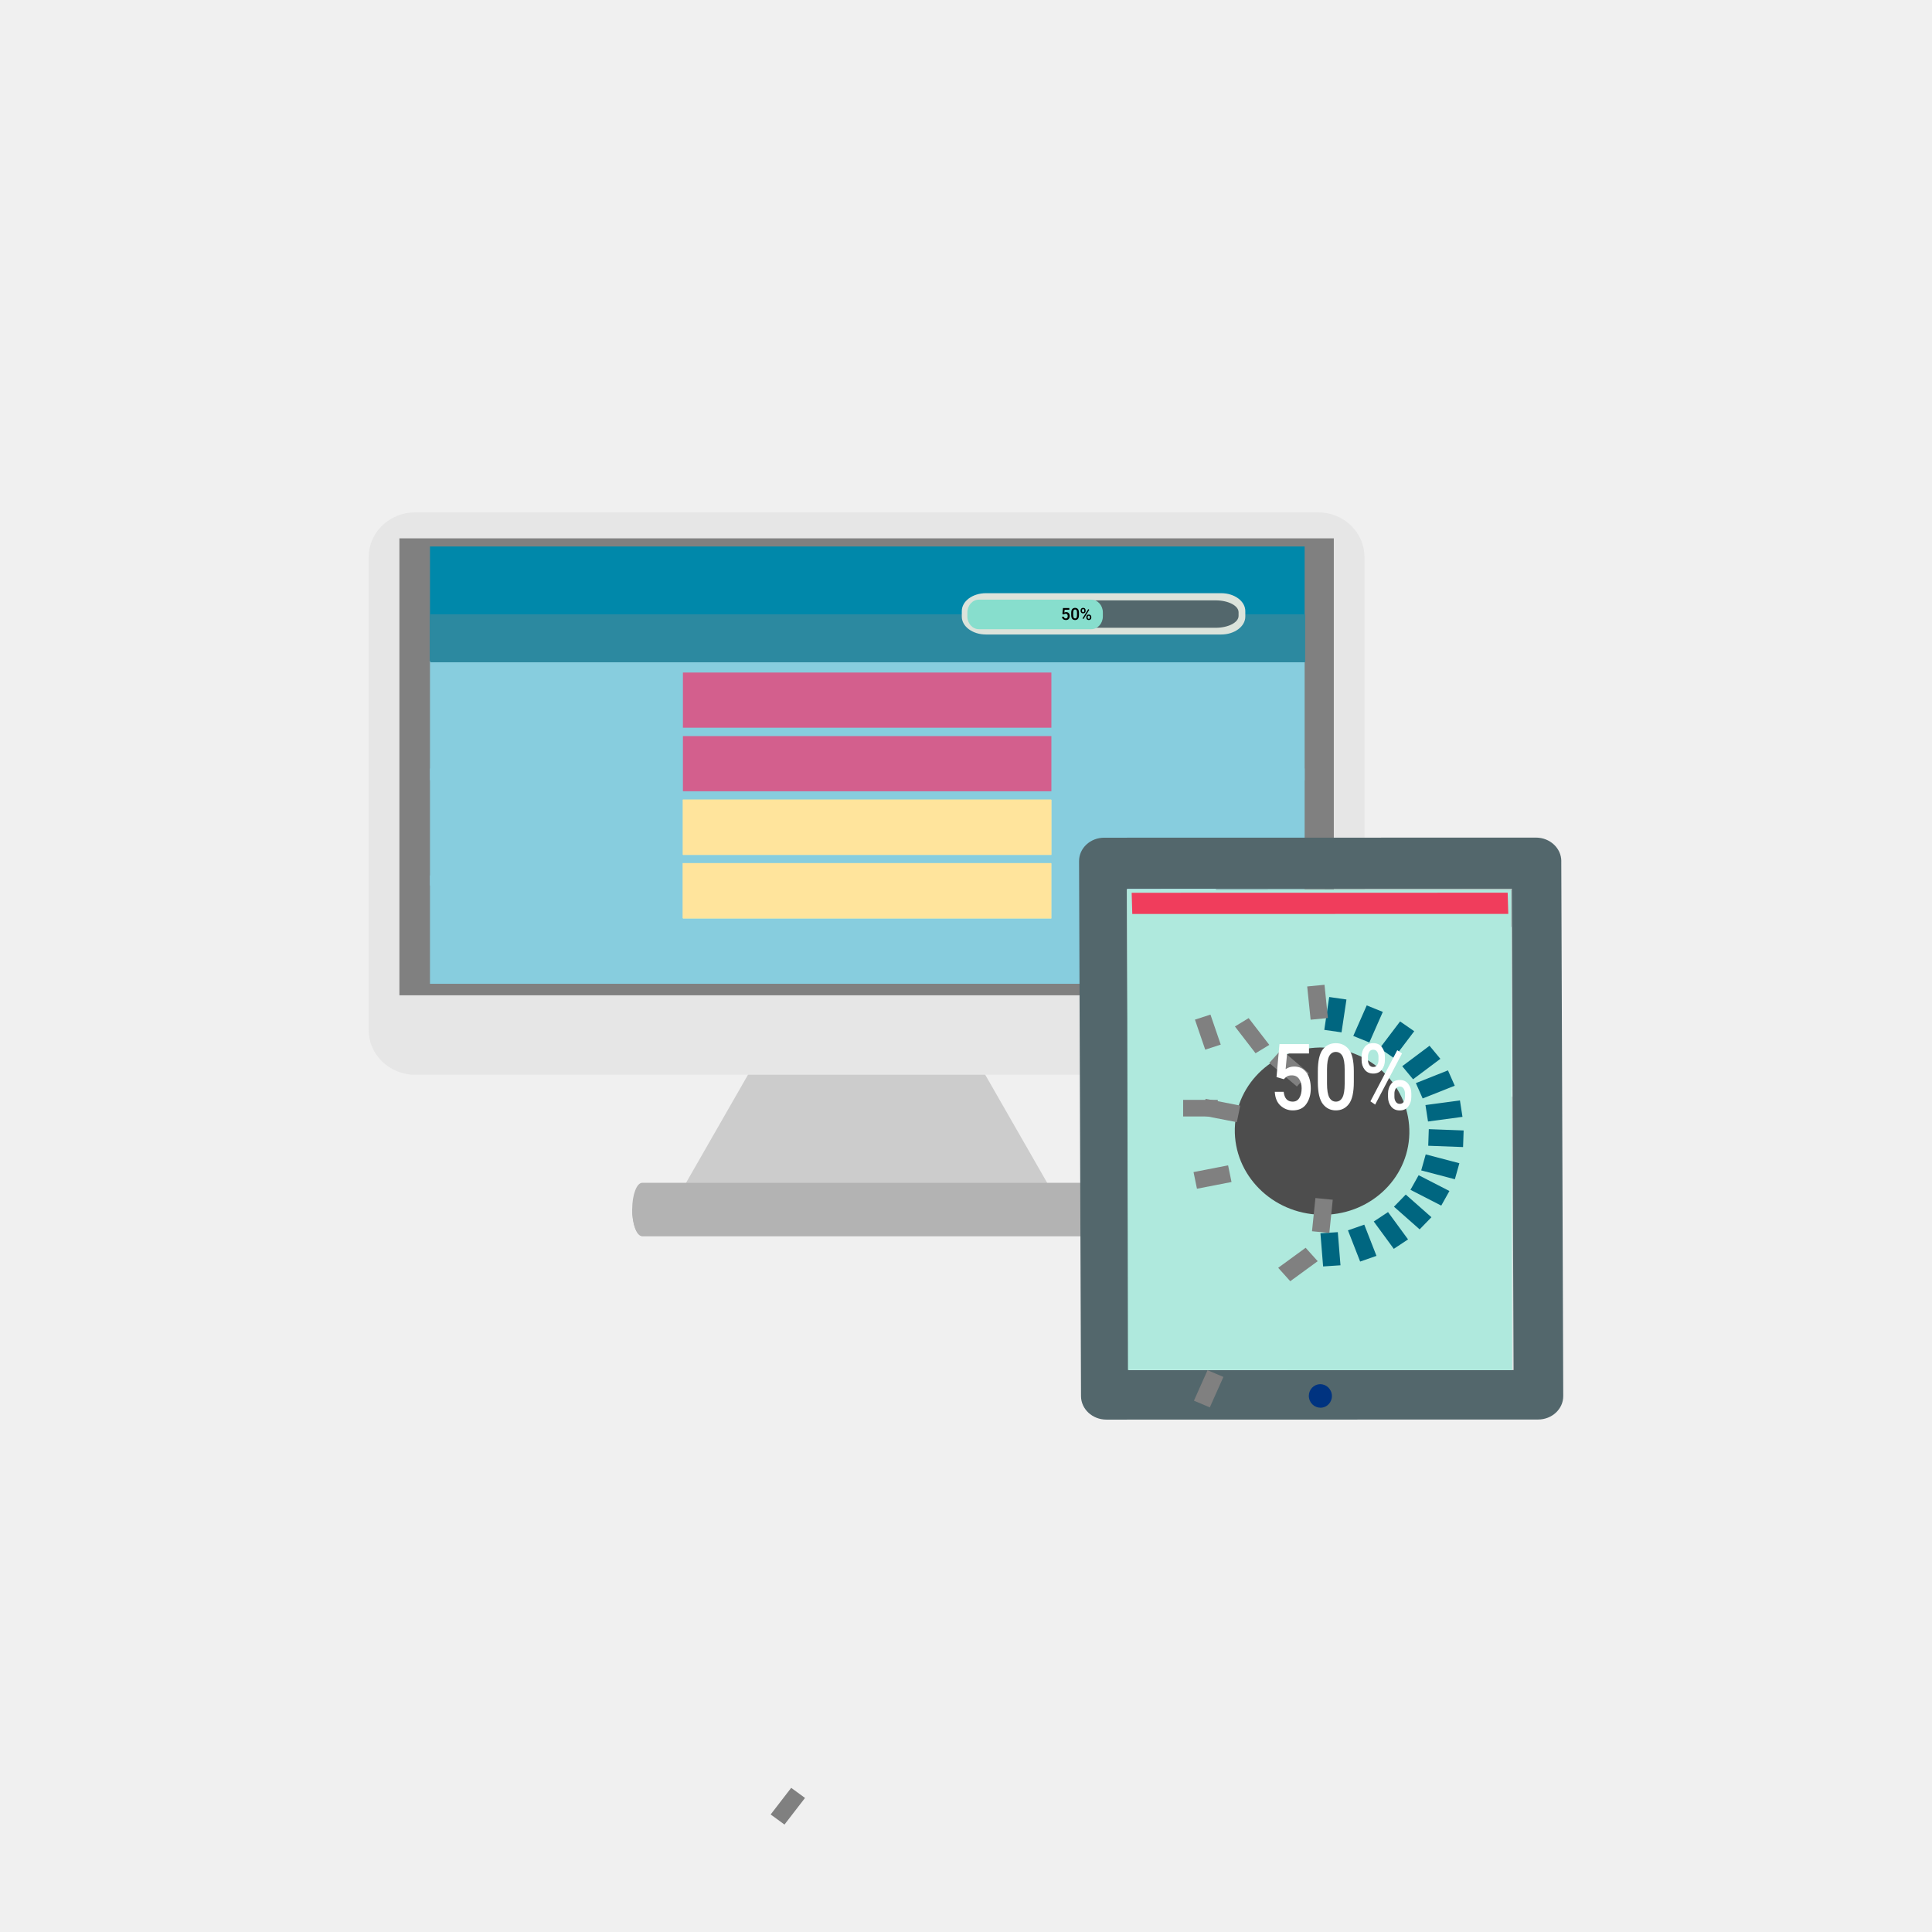
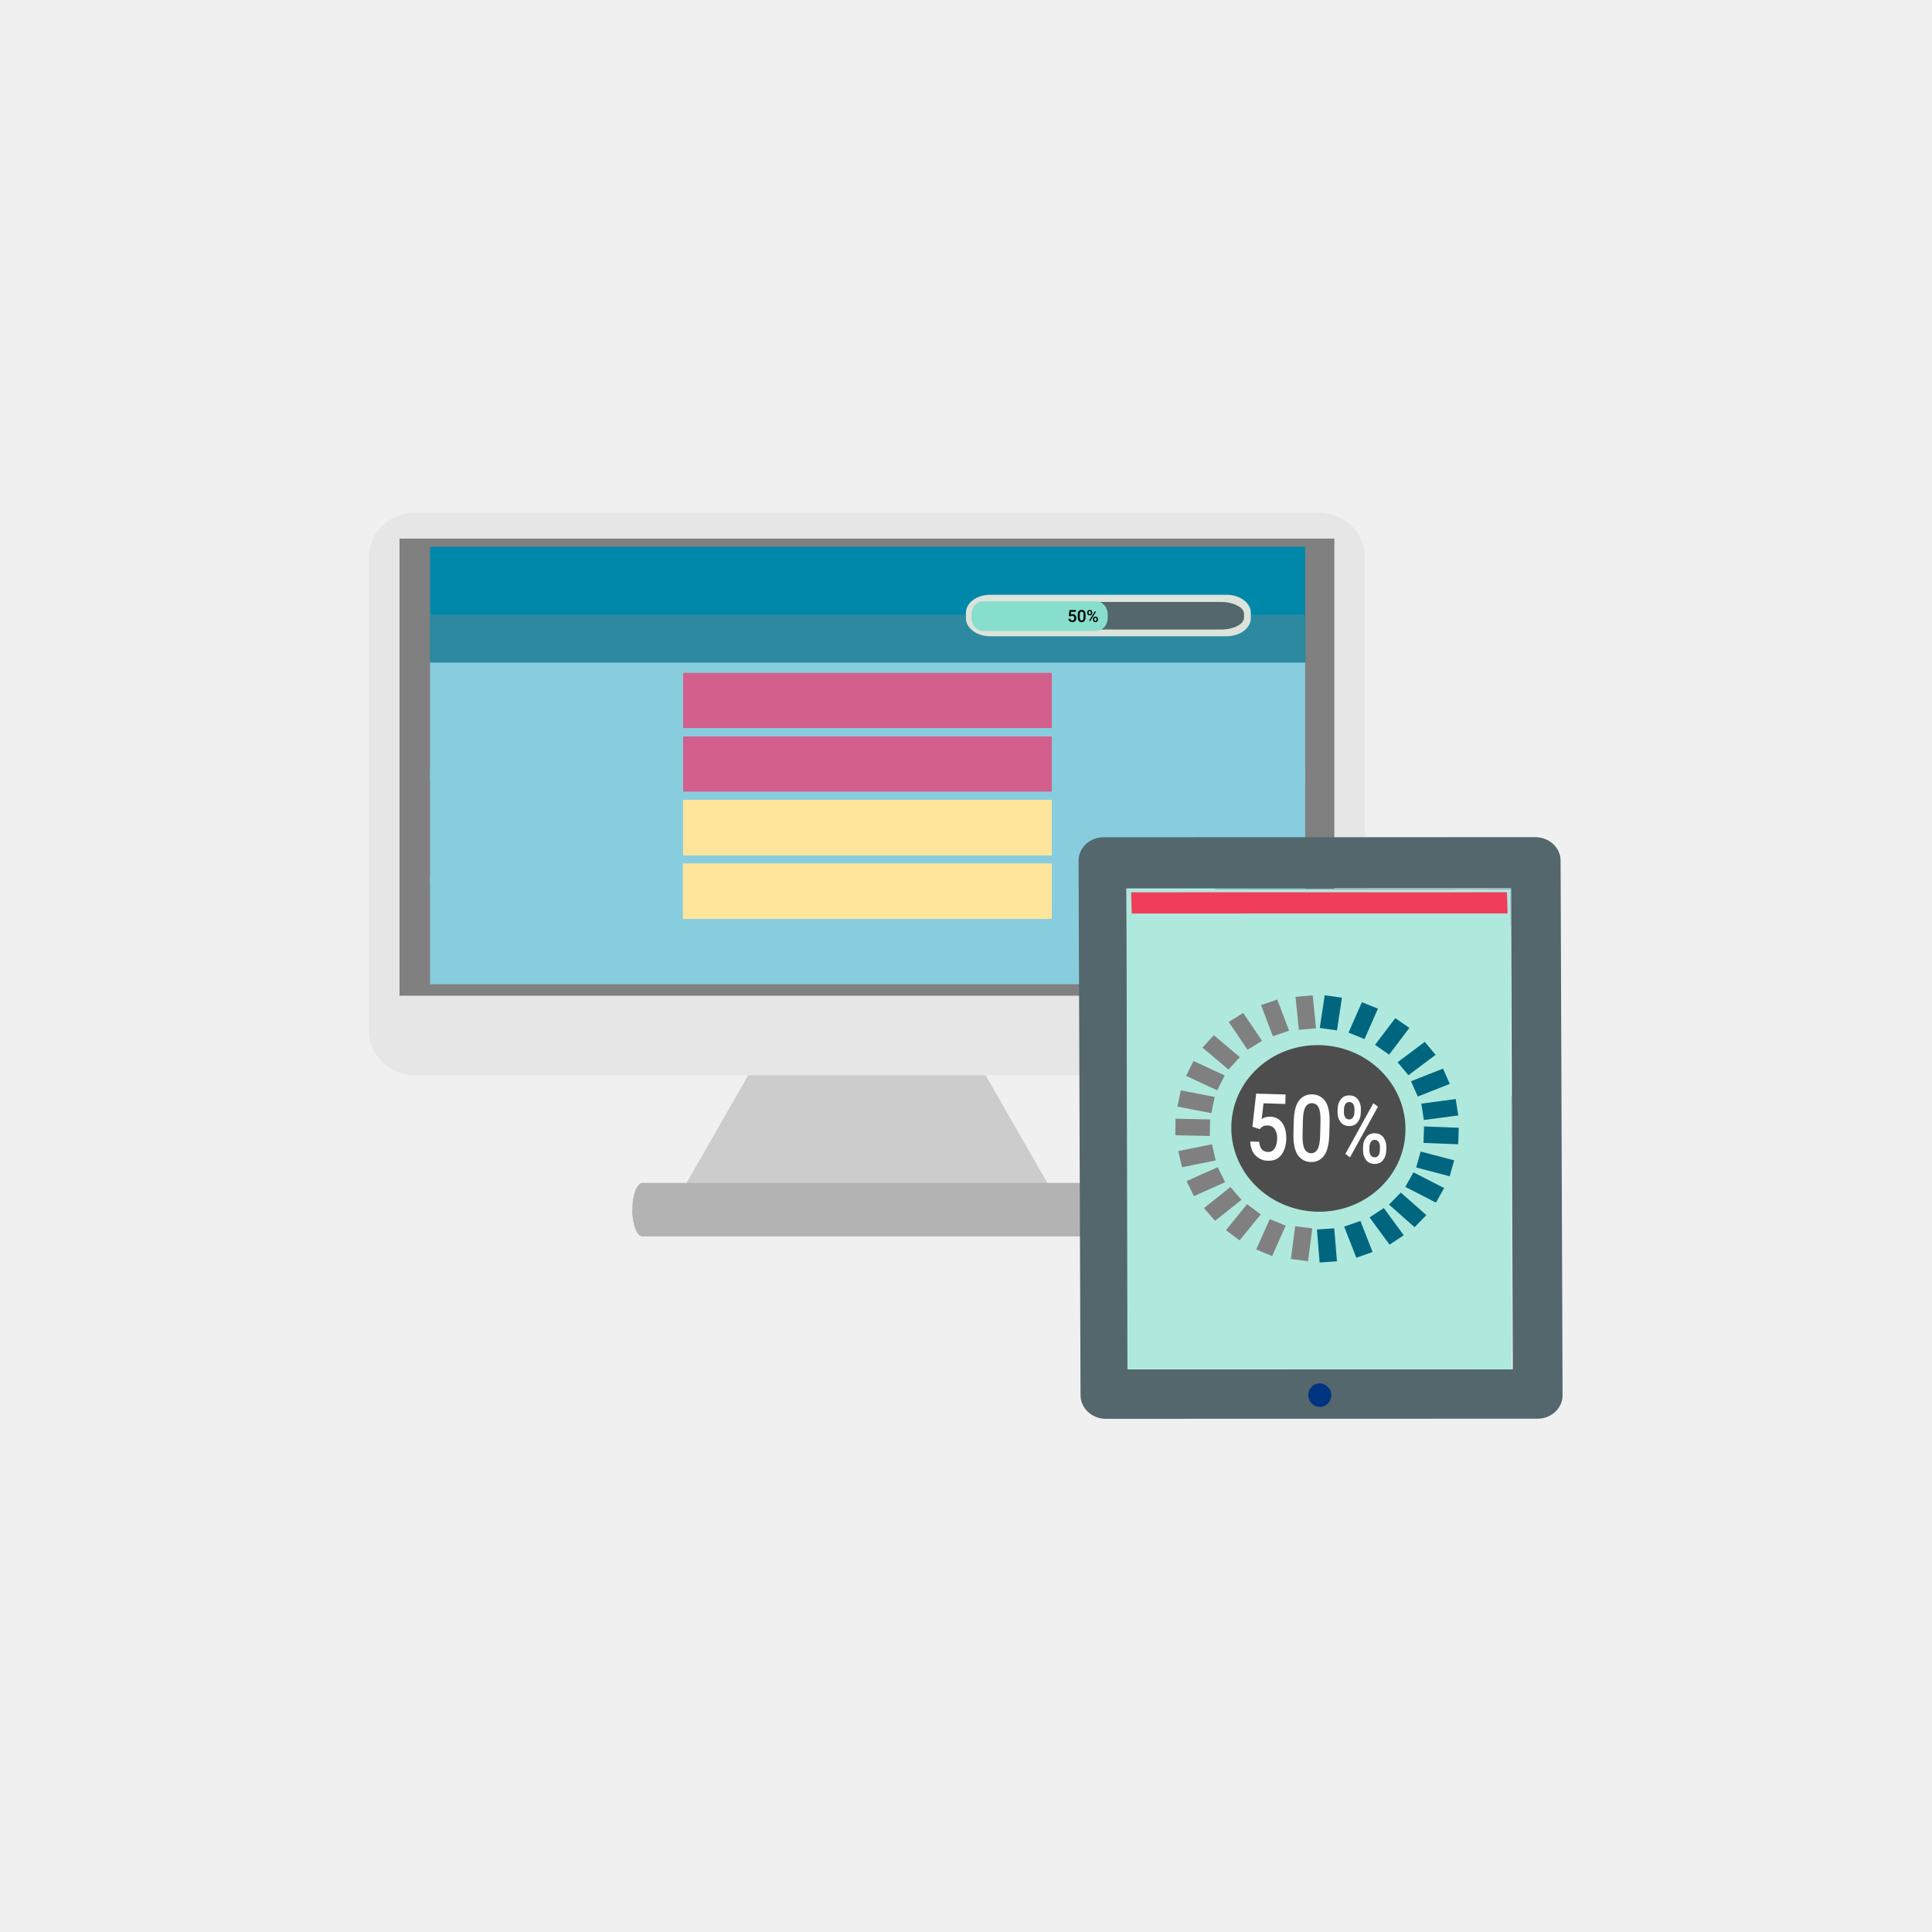
<svg xmlns="http://www.w3.org/2000/svg" width="1000" height="1000">
-   <path d="M398.95 535.725h99.21l46.5 81.124H352.447l46.504-81.13" fill="#ccc" fill-rule="evenodd" />
-   <path d="M214.778 265.206h467.554c13.156 0 23.92 10.368 23.92 23.036v245.014c0 12.67-10.764 23.038-23.92 23.038H214.778c-13.16 0-23.923-10.367-23.923-23.038V288.242c0-12.668 10.764-23.036 23.923-23.036" fill="#e6e6e6" fill-rule="evenodd" />
-   <path d="M206.732 515.158h483.645V278.644H206.732v236.514z" fill="gray" fill-rule="evenodd" />
-   <path d="M677.204 538.926c1.712 0 3.11-1.346 3.11-2.992 0-1.648-1.398-2.99-3.11-2.99-1.71 0-3.106 1.342-3.106 2.99 0 1.646 1.397 2.992 3.106 2.992" fill="#d35f5f" fill-rule="evenodd" />
-   <path d="M665.074 538.926c1.714 0 3.108-1.346 3.108-2.992 0-1.648-1.394-2.99-3.108-2.99-1.71 0-3.106 1.342-3.106 2.99 0 1.646 1.397 2.992 3.106 2.992" fill="#08a" fill-rule="evenodd" />
-   <path d="M652.946 538.926c1.71 0 3.108-1.346 3.108-2.992 0-1.648-1.397-2.99-3.108-2.99-1.71 0-3.106 1.342-3.106 2.99 0 1.646 1.395 2.992 3.106 2.992" fill="#7a7e7d" fill-rule="evenodd" />
+   <path fill="#ccc" fill-rule="evenodd" d="M399.092 535.96h99.254l46.524 81.156H352.566l46.526-81.157" />
+   <path fill="#e6e6e6" fill-rule="evenodd" d="M214.835 265.33h467.768c13.162 0 23.93 10.373 23.93 23.046V533.49c0 12.675-10.768 23.047-23.93 23.047H214.835c-13.164 0-23.933-10.372-23.933-23.048V288.37c0-12.673 10.77-23.046 23.933-23.046" />
+   <path fill="gray" fill-rule="evenodd" d="M206.786 515.384h483.866v-236.61H206.786v236.61z" />
+   <path fill="#d35f5f" fill-rule="evenodd" d="M677.473 539.16c1.713 0 3.11-1.345 3.11-2.99 0-1.65-1.397-2.993-3.11-2.993-1.71 0-3.107 1.343-3.107 2.992 0 1.64 1.398 2.99 3.107 2.99" />
+   <path fill="#08a" fill-rule="evenodd" d="M665.338 539.16c1.714 0 3.11-1.345 3.11-2.99 0-1.65-1.396-2.993-3.11-2.993-1.71 0-3.108 1.343-3.108 2.992 0 1.64 1.398 2.99 3.108 2.99" />
+   <path fill="#7a7e7d" fill-rule="evenodd" d="M653.204 539.16c1.712 0 3.11-1.345 3.11-2.99 0-1.65-1.398-2.993-3.11-2.993s-3.107 1.343-3.107 2.992c0 1.64 1.395 2.99 3.107 2.99" />
  <g fill="#b3b3b3" fill-rule="evenodd">
-     <path d="M332.43 612.207h233.63c2.865 0 5.21 6.212 5.21 13.803 0 7.593-2.345 13.804-5.21 13.804H332.43c-2.866 0-5.21-6.21-5.21-13.804 0-7.59 2.344-13.803 5.21-13.803" />
-     <path d="M571.27 626.01c0 7.593-2.345 13.804-5.21 13.804H332.43c-2.867 0-5.21-6.21-5.21-13.804h244.05" />
+     <path d="M332.5 612.27h233.86c2.87 0 5.218 6.212 5.218 13.802 0 7.594-2.35 13.804-5.217 13.804H332.5c-2.87 0-5.216-6.21-5.216-13.804 0-7.59 2.347-13.8 5.217-13.8" />
+     <path d="M571.578 626.072c0 7.594-2.35 13.804-5.217 13.804H332.5c-2.87 0-5.216-6.21-5.216-13.804h244.294" />
  </g>
-   <path d="M222.556 282.863H675.28v59.535H222.557v-59.535z" fill="#08a" />
-   <path d="M675.28 342.24H222.557v61.616H675.28V342.24z" fill="#87cdde" />
-   <path d="M222.556 397.754H675.28v60.58H222.557v-60.58z" fill="#87cdde" />
-   <path d="M675.28 453.13H222.557v56.08H675.28v-56.08z" fill="#87cdde" />
-   <path d="M353.478 348.106H544.19v28.557H353.478v-28.557zm190.712 32.892H353.478v28.556H544.19v-28.556z" fill="#d35f8d" />
-   <path d="M353.478 413.972H544.19v28.558H353.478v-28.558zm190.712 32.892H353.478v28.557H544.19v-28.55z" fill="#fea" />
-   <path d="M544.124 413.826H353.412v28.557h190.712v-28.557zm-.054 32.894H353.356v28.556H544.07V446.72z" fill="#ffe49c" />
-   <path d="M222.794 317.944h452.724V342.8H222.794v-24.856z" fill="#2c89a0" />
-   <g transform="matrix(.84 0 0 .93 44.82 132.77)">
-     <rect ry="9.963" rx="14.858" y="187.381" x="539.29" height="22.991" width="174.699" fill="#dbe3db" fill-rule="evenodd" />
-     <rect ry="6.616" rx="14.17" y="191.37" x="543.22" height="15.268" width="166.615" fill="#53676c" fill-rule="evenodd" />
-     <rect ry="7.123" rx="7.1" y="190.98" x="542.725" height="16.438" width="83.484" fill="#87decd" fill-rule="evenodd" />
-     <text transform="scale(1.05 .95)" y="212.874" x="580.907" style="text-indent:0;text-align:center;line-height:125%;text-transform:none;block-progression:tb;-inkscape-font-specification:Sans Italic" font-size="4.873" font-style="italic" font-weight="bold" letter-spacing="0" word-spacing="0" text-anchor="middle" color="#000" overflow="visible" font-family="Roboto">
-       <tspan style="text-align:center;line-height:125%;-inkscape-font-specification:Roboto Medium" y="212.874" x="580.907" font-size="9.747" font-style="normal" font-weight="500">50%</tspan>
+   <path fill="#08a" d="M222.617 282.995H675.55v59.56H222.616v-59.56z" />
+   <path fill="#87cdde" d="M675.55 342.395H222.616v61.642H675.55v-61.642z" />
+   <path fill="#87cdde" d="M222.617 397.932H675.55v60.604H222.616v-60.604z" />
+   <path fill="#87cdde" d="M675.55 453.33H222.616v56.104H675.55V453.33z" />
+   <path fill="#d35f8d" d="M353.6 348.265h190.798v28.568h-190.8v-28.568zm190.798 32.905h-190.8v28.567h190.8V381.17z" />
+   <path fill="#fea" d="M353.6 414.156h190.798v28.57h-190.8v-28.57zm190.798 32.906h-190.8v28.568h190.8v-28.568z" />
+   <path fill="#ffe49c" d="M544.332 414.01h-190.8v28.57h190.8v-28.57zm-.054 32.908h-190.8v28.567h190.8v-28.567z" />
+   <path fill="#2c89a0" d="M222.855 318.09h452.932v24.867H222.855V318.09z" />
+   <g transform="matrix(.844 0 0 .934 44.804 132.845)">
+     <rect width="174.699" height="22.991" x="539.29" y="187.381" fill="#dbe3db" fill-rule="evenodd" ry="9.963" rx="14.858" />
+     <rect width="166.615" height="15.268" x="543.22" y="191.37" fill="#53676c" fill-rule="evenodd" ry="6.616" rx="14.17" />
+     <rect width="83.484" height="16.438" x="542.725" y="190.98" fill="#87decd" fill-rule="evenodd" ry="7.123" rx="7.1" />
+     <text x="580.907" y="212.874" stroke-width="1px" letter-spacing="0px" font-size="4.873px" font-style="italic" font-weight="bold" transform="scale(1.052 .951)" word-spacing="0px" text-anchor="middle" color="#000" style="text-indent:0;text-align:center;line-height:125%;text-transform:none;block-progression:tb;-inkscape-font-specification:Sans Italic" overflow="visible" font-family="Roboto">
+       <tspan x="580.907" y="212.874" style="text-align:center;line-height:125%;-inkscape-font-specification:Roboto Medium" font-size="9.747px" font-style="normal" font-weight="500">50%</tspan>
    </text>
  </g>
-   <path d="M642.43 565c.264-.35-.43-.086.11-.29.067.15.09.288-.11.29m-.376.373c-.227-.09-.55.023-.573-.34.17.125.46.184.58.34" fill="#c8c7c5" />
-   <path d="M783.213 709.766l-200.89.042-.916-249.523 200.89-.046.917 249.52" fill="#fff" />
-   <path d="M783.404 709.155l-199.13.04-.917-249.157 199.13-.04.916 249.158m24.726-263.46c-.03-6.712-5.9-12.154-13.12-12.153l-223.46.046c-7.23 0-13.06 5.44-13.03 12.16l1.01 276.89c.025 6.71 5.9 12.15 13.12 12.15l223.455-.05c7.22 0 13.054-5.45 13.027-12.16l-1.017-276.89" fill="#53676c" />
-   <path d="M782.774 709.172l-198.938-.02-.49-248.836 198.938.02.49 248.274" fill="#afe9dd" fill-rule="evenodd" />
-   <path d="M780.684 473.038l-194.616.034-.316-10.973 194.617-.04.31 10.97" fill="#f03d5c" />
-   <path d="M783.213 709.654l-.074-.118-.53-141.95.07-.028.52 142.076m-.848-229.877l-.06.045-.074-19.36-152.81.03-.093-.154 152.98-.032.07 19.517" fill="#46464e" />
-   <path d="M684.72 728.495c-3.217.704-6.41-1.39-7.125-4.678-.716-3.288 1.315-6.523 4.533-7.225 3.218-.704 6.407 1.39 7.123 4.68.72 3.286-1.31 6.52-4.53 7.223" fill="#003380" fill-rule="evenodd" />
-   <g transform="matrix(.75 0 0 .73 -133.83 164.55)">
-     <rect transform="rotate(1.7) skewX(.4)" ry="59.285" rx="60.25" y="484.711" x="1043.428" height="118.57" width="120.5" fill="#4d4d4d" fill-rule="evenodd" />
-     <g transform="translate(245 366.43)" fill="#006680" fill-rule="evenodd">
-       <rect width="12.034" height="23.542" x="858.47" y="-10.436" rx="0" ry="23.542" transform="rotate(8.4) skewX(.1)" />
-       <rect width="12.021" height="23.568" x="853.496" y="-225.172" rx="0" ry="23.568" transform="rotate(22.6) skewX(-.6)" />
-       <rect width="11.984" height="23.643" x="802.832" y="-413.251" rx="0" ry="23.643" transform="rotate(35.4) skewX(-1)" />
-       <rect width="11.918" height="23.776" x="680.062" y="-622.019" rx="0" ry="23.776" transform="rotate(51.1) skewX(-1.3)" />
-       <rect width="11.848" height="23.916" x="507.215" y="-790.564" rx="0" ry="23.916" transform="rotate(66.7) skewX(-1.1)" />
-       <rect width="11.796" height="24.017" x="315.955" y="-902.234" rx="0" ry="24.017" transform="rotate(81.4) skewX(-.7)" />
-       <rect width="11.776" height="24.058" x="173.328" y="-949.973" rx="0" ry="24.058" transform="rotate(91.9) skewX(-.3)" />
-       <rect width="11.773" height="24.063" x="8.366" y="944.666" rx="0" ry="24.063" transform="rotate(-74.7) skewX(.2)" />
-       <rect width="11.797" height="24.016" x="200.237" y="916.718" rx="0" ry="24.016" transform="rotate(-61.4) skewX(.8)" />
-       <rect width="11.849" height="23.913" x="406.195" y="831.843" rx="0" ry="23.913" transform="rotate(-46.6) skewX(1.2)" />
-       <rect width="11.904" height="23.804" x="558.536" y="722.314" rx="0" ry="23.804" transform="rotate(-34.2) skewX(1.3)" />
-       <rect width="11.968" height="23.675" x="707.931" y="555.253" rx="0" ry="23.675" transform="rotate(-19.7) skewX(1.1)" />
-       <rect width="12.018" height="23.573" x="819.978" y="339.416" rx="0" ry="23.573" transform="rotate(-3.9) skewX(.6)" />
+   <path fill="#c8c7c5" d="M642.126 564.694c.266-.35-.428-.087.112-.29.067.148.09.286-.112.29m-.374.372c-.227-.09-.55.022-.573-.34.16.125.46.183.57.34" />
+   <path fill="#fff" d="M782.85 709.365l-200.803.042-.916-249.362L781.94 460l.917 249.364" />
+   <path fill="#53676c" d="M783.04 708.755l-199.043.04-.916-248.996 199.05-.05.917 248.997m24.714-263.29c-.025-6.707-5.892-12.146-13.11-12.145l-223.36.045c-7.22.005-13.05 5.445-13.022 12.155l1.016 276.71c.025 6.71 5.895 12.148 13.113 12.147l223.36-.046c7.217 0 13.05-5.44 13.02-12.153l-1.017-276.71" />
+   <path fill="#afe9dd" fill-rule="evenodd" d="M782.41 708.772l-198.85-.02-.49-248.676 198.85.02.49 248.114" />
+   <path fill="#f03d5c" d="M780.32 472.79l-194.53.034-.316-10.966 194.532-.034.315 10.966" />
+   <path fill="#46464e" d="M782.85 709.253l-.075-.117-.522-141.86.073-.027.523 141.98M782 479.5l-.063.044-.07-19.35-152.743.032-.095-.156 152.91-.032.07 19.505" />
+   <path fill="#003380" fill-rule="evenodd" d="M684.4 728.082c-3.216.703-6.407-1.39-7.123-4.675-.716-3.286 1.314-6.518 4.53-7.22 3.218-.704 6.405 1.39 7.12 4.675.717 3.286-1.31 6.518-4.527 7.22" />
+   <g transform="matrix(.748 0 0 .727 -133.793 164.505)">
+     <rect width="120.5" height="118.57" x="1043.428" y="484.711" fill="#4d4d4d" fill-rule="evenodd" transform="matrix(1 .03 -.023 1 0 0)" ry="59.285" rx="60.25" />
+     <g fill="#006680" fill-rule="evenodd" transform="translate(245 366.429)">
+       <rect width="12.034" height="23.542" x="858.47" y="-10.436" rx="2.7361314e-13" ry="23.542" transform="matrix(.989 .147 -.145 .989 0 0)" />
+       <rect width="12.021" height="23.568" x="853.496" y="-225.172" rx="2.7331926e-13" ry="23.568" transform="matrix(.923 .384 -.393 .919 0 0)" />
+       <rect width="11.984" height="23.643" x="802.832" y="-413.251" rx="2.7248123e-13" ry="23.643" transform="matrix(.815 .579 -.593 .805 0 0)" />
+       <rect width="11.918" height="23.776" x="680.062" y="-622.019" rx="2.7097663e-13" ry="23.776" transform="matrix(.629 .778 -.791 .611 0 0)" />
+       <rect width="11.848" height="23.916" x="507.215" y="-790.564" rx="2.6938356e-13" ry="23.916" transform="matrix(.395 .919 -.926 .377 0 0)" />
+       <rect width="11.796" height="24.017" x="315.955" y="-902.234" rx="2.6821725e-13" ry="24.017" transform="matrix(.149 .989 -.991 .136 0 0)" />
+       <rect width="11.776" height="24.058" x="173.328" y="-949.973" rx="2.6774617e-13" ry="24.058" transform="matrix(-.033 .999 -.999 -.039 0 0)" />
+       <rect width="11.773" height="24.063" x="8.366" y="944.666" rx="2.6768466e-13" ry="24.063" transform="matrix(.264 -.964 .965 .261 0 0)" />
+       <rect width="11.797" height="24.016" x="200.237" y="916.718" rx="2.6823002e-13" ry="24.016" transform="matrix(.479 -.878 .884 .467 0 0)" />
+       <rect width="11.849" height="23.913" x="406.195" y="831.843" rx="2.6941754e-13" ry="23.913" transform="matrix(.688 -.726 .74 .673 0 0)" />
+       <rect width="11.904" height="23.804" x="558.536" y="722.314" rx="2.706663e-13" ry="23.804" transform="matrix(.827 -.562 .581 .814 0 0)" />
+       <rect width="11.968" height="23.675" x="707.931" y="555.253" rx="2.7212276e-13" ry="23.675" transform="matrix(.942 -.337 .355 .935 0 0)" />
+       <rect width="12.018" height="23.573" x="819.978" y="339.416" rx="2.7326462e-13" ry="23.573" transform="matrix(.998 -.068 .079 .997 0 0)" />
    </g>
-     <rect transform="matrix(-1 .1 .1 1 0 0)" ry="23.576" rx="0" y="576.324" x="-1034.884" height="23.576" width="11.939" fill="gray" fill-rule="evenodd" />
-     <g transform="translate(245 366.4)" fill="gray" fill-rule="evenodd">
-       <rect width="11.902" height="23.65" x="-726.292" y="383.853" rx="0" ry="23.65" transform="matrix(-.9 .3 .3 .9 0 0)" />
-       <rect width="11.86" height="23.734" x="-593.727" y="533.665" rx="0" ry="23.734" transform="matrix(-.8 .5 .6 .8 0 0)" />
-       <rect width="11.811" height="23.833" x="-398.602" y="673.312" rx="0" ry="23.833" transform="matrix(-.7 .8 .8 .7 0 0)" />
-       <rect width="11.777" height="23.899" x="-180.795" y="754.534" rx="0" ry="23.899" transform="rotate(114)" />
-       <rect width="11.769" height="23.916" x="32.901" y="772.032" rx="0" ry="23.916" transform="matrix(-.2 1 1 .2 0 0)" />
-       <rect width="11.777" height="23.899" x="188.033" y="749.96" rx="0" ry="23.899" transform="matrix(0 1 1 0 0 0)" />
-       <rect width="11.804" height="23.847" x="-387.448" y="-705.857" rx="0" ry="23.847" transform="matrix(-.2 -1 -1 .2 0 0)" />
-       <rect width="11.842" height="23.77" x="-553.002" y="-597.717" rx="0" ry="23.77" transform="rotate(-114)" />
-       <rect width="11.89" height="23.674" x="-705.31" y="-436.383" rx="0" ry="23.674" transform="matrix(-.7 -.8 -.8 .6 0 0)" />
-       <rect width="11.925" height="23.603" x="-801.139" y="-276.181" rx="0" ry="23.603" transform="rotate(-143.1)" />
-       <rect width="11.953" height="23.548" x="-866.565" y="-66.017" rx="0" ry="23.548" transform="rotate(-156.5)" />
-       <rect width="11.956" height="23.541" x="-870.389" y="171.802" rx="0" ry="23.541" transform="matrix(-1 -.1 -.1 1 0 0)" />
+     <rect width="11.939" height="23.576" x="-1034.884" y="576.324" fill="gray" fill-rule="evenodd" transform="matrix(-.996 .088 .098 .995 0 0)" ry="23.576" rx="2.7146232e-13" />
+     <g fill="gray" fill-rule="evenodd" transform="translate(245 366.429)">
+       <rect width="11.902" height="23.65" x="-726.292" y="383.853" rx="2.7061979e-13" ry="23.65" transform="matrix(-.943 .332 .346 .938 0 0)" />
+       <rect width="11.86" height="23.734" x="-593.727" y="533.665" rx="2.696681e-13" ry="23.734" transform="matrix(-.845 .535 .548 .836 0 0)" />
+       <rect width="11.811" height="23.833" x="-398.602" y="673.312" rx="2.6854522e-13" ry="23.833" transform="matrix(-.666 .746 .755 .656 0 0)" />
+       <rect width="11.777" height="23.899" x="-180.795" y="754.534" rx="2.6778457e-13" ry="23.899" transform="matrix(-.438 .899 .902 .431 0 0)" />
+       <rect width="11.769" height="23.916" x="32.901" y="772.032" rx="2.6758646e-13" ry="23.916" transform="matrix(-.195 .981 .981 .196 0 0)" />
+       <rect width="11.777" height="23.899" x="188.033" y="749.96" rx="2.6777685e-13" ry="23.899" transform="matrix(-.014 1 1 .021 0 0)" />
+       <rect width="11.804" height="23.847" x="-387.448" y="-705.857" rx="2.6838221e-13" ry="23.847" transform="matrix(-.217 -.976 -.979 .205 0 0)" />
+       <rect width="11.842" height="23.77" x="-553.002" y="-597.717" rx="2.6925752e-13" ry="23.77" transform="matrix(-.432 -.902 -.908 .418 0 0)" />
+       <rect width="11.89" height="23.674" x="-705.31" y="-436.383" rx="2.7034765e-13" ry="23.674" transform="matrix(-.646 -.763 -.773 .634 0 0)" />
+       <rect width="11.925" height="23.603" x="-801.139" y="-276.181" rx="2.7115235e-13" ry="23.603" transform="matrix(-.793 -.61 -.619 .785 0 0)" />
+       <rect width="11.953" height="23.548" x="-866.565" y="-66.017" rx="2.717691e-13" ry="23.548" transform="matrix(-.92 -.393 -.398 .918 0 0)" />
+       <rect width="11.956" height="23.541" x="-870.389" y="171.802" rx="2.7185177e-13" ry="23.541" transform="matrix(-.992 -.128 -.125 .992 0 0)" />
    </g>
-     <text transform="scale(.9 1.1)" y="510.237" x="1227.532" style="text-indent:0;text-align:center;line-height:125%;text-transform:none;block-progression:tb;-inkscape-font-specification:Roboto Medium" font-size="59.299" font-weight="500" letter-spacing="0" word-spacing="0" text-anchor="middle" color="#000" fill="#fff" overflow="visible" font-family="Roboto">
-       <tspan y="510.237" x="1227.532">50%</tspan>
+     <text x="1227.532" y="510.237" fill="#fff" stroke-width="1px" word-spacing="0px" font-weight="500" letter-spacing="0px" transform="matrix(.899 .027 -.026 1.112 0 0)" text-anchor="middle" color="#000" style="text-indent:0;text-align:center;line-height:125%;text-transform:none;block-progression:tb;-inkscape-font-specification:Roboto Medium" font-size="59.299px" overflow="visible" font-family="Roboto">
+       <tspan x="1227.532" y="510.237">50%</tspan>
    </text>
  </g>
</svg>
